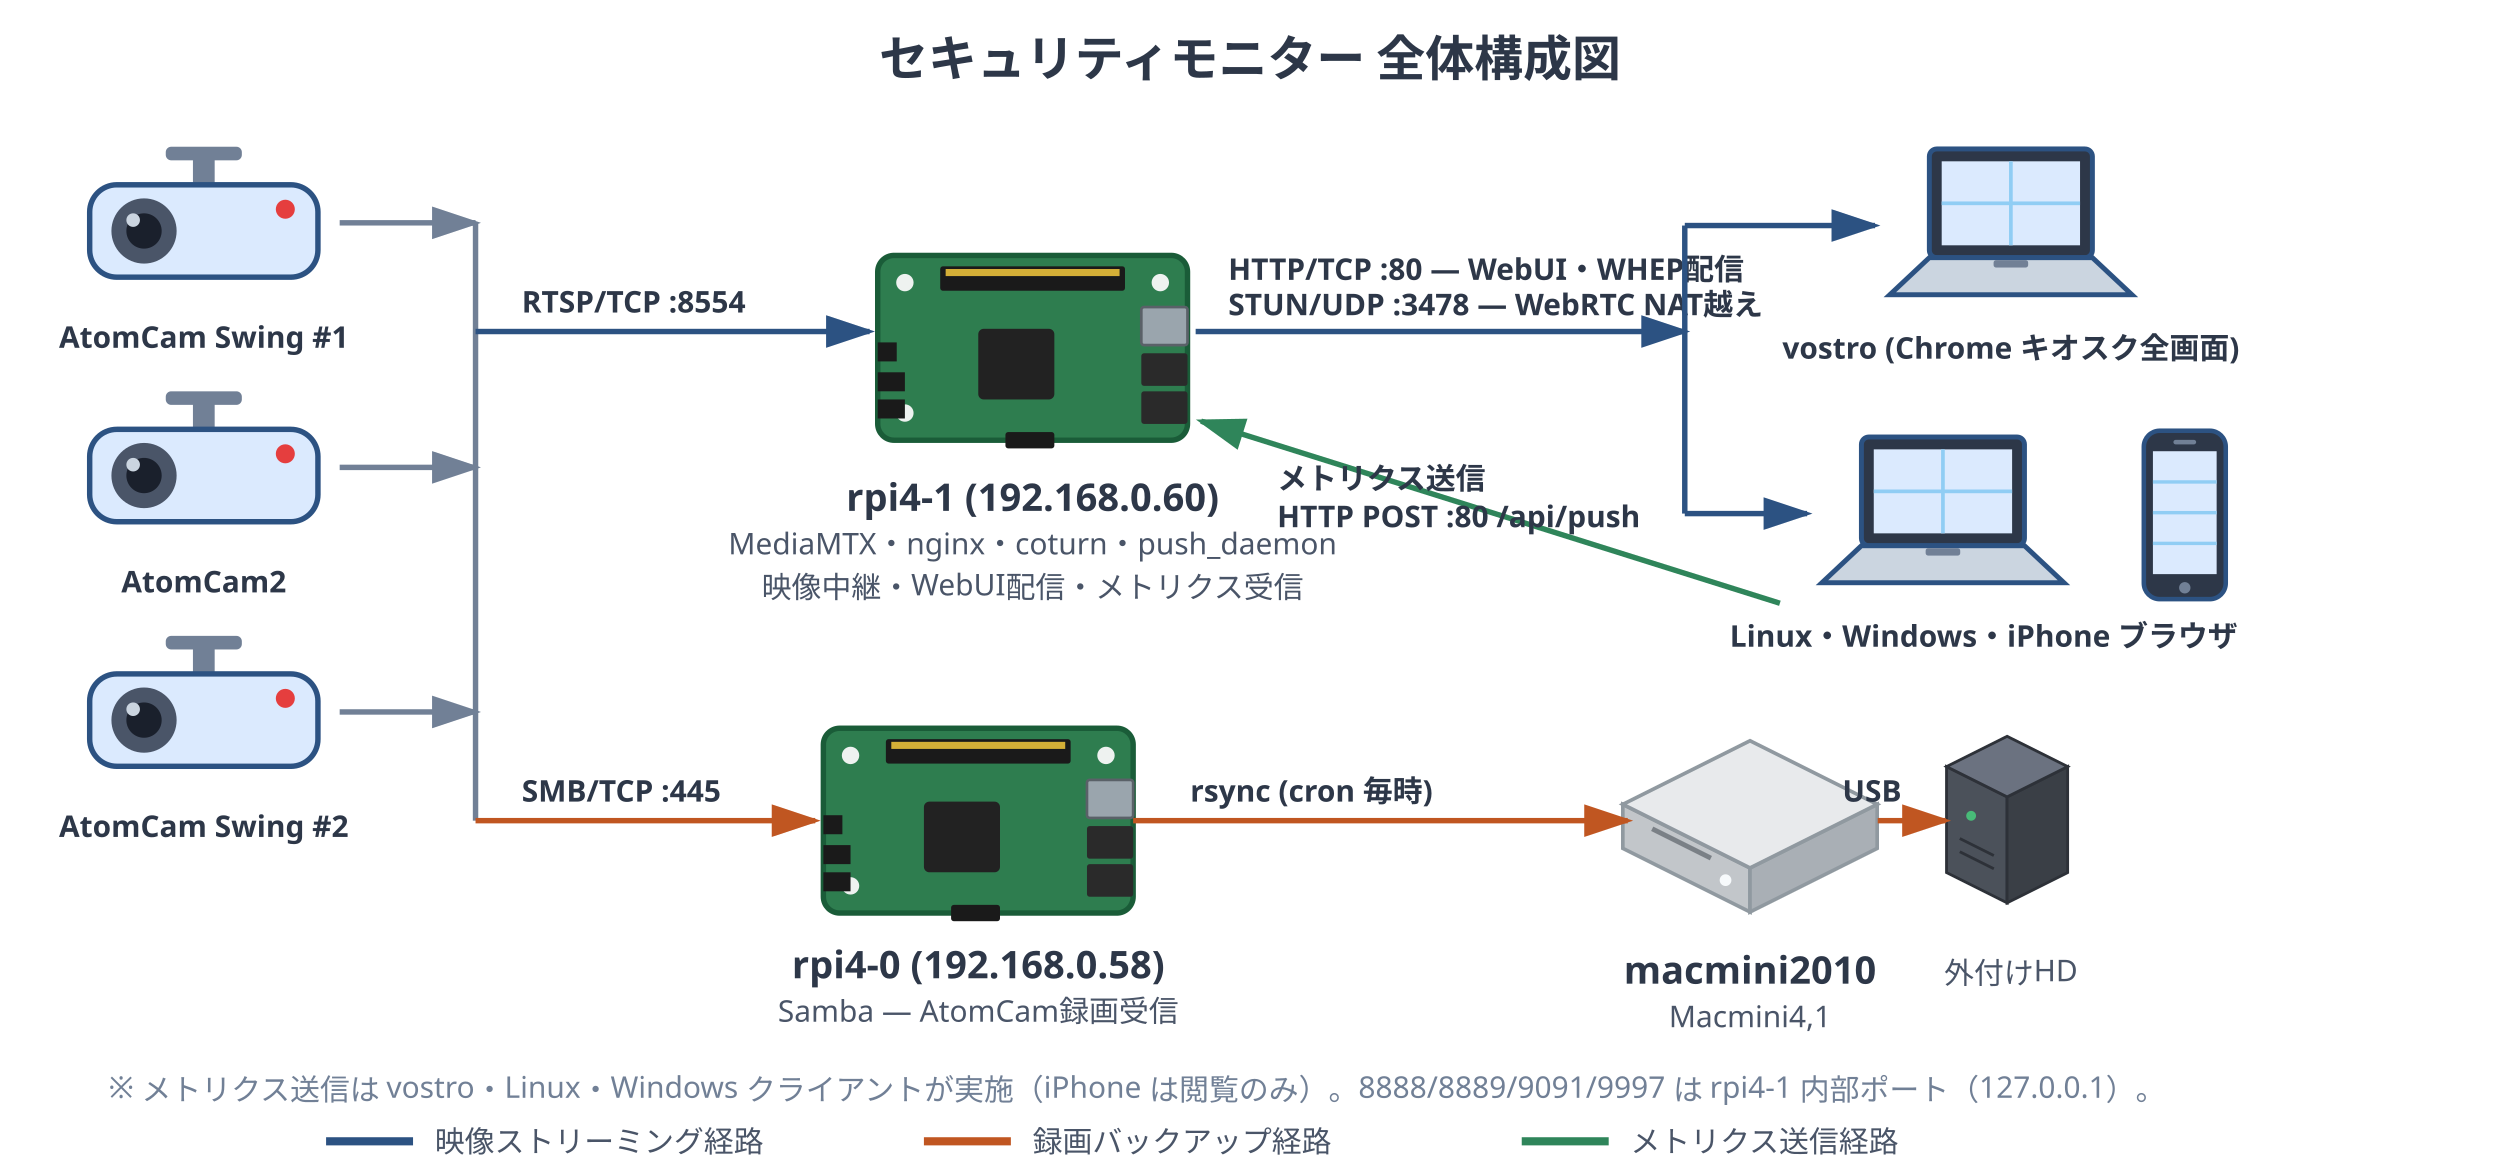
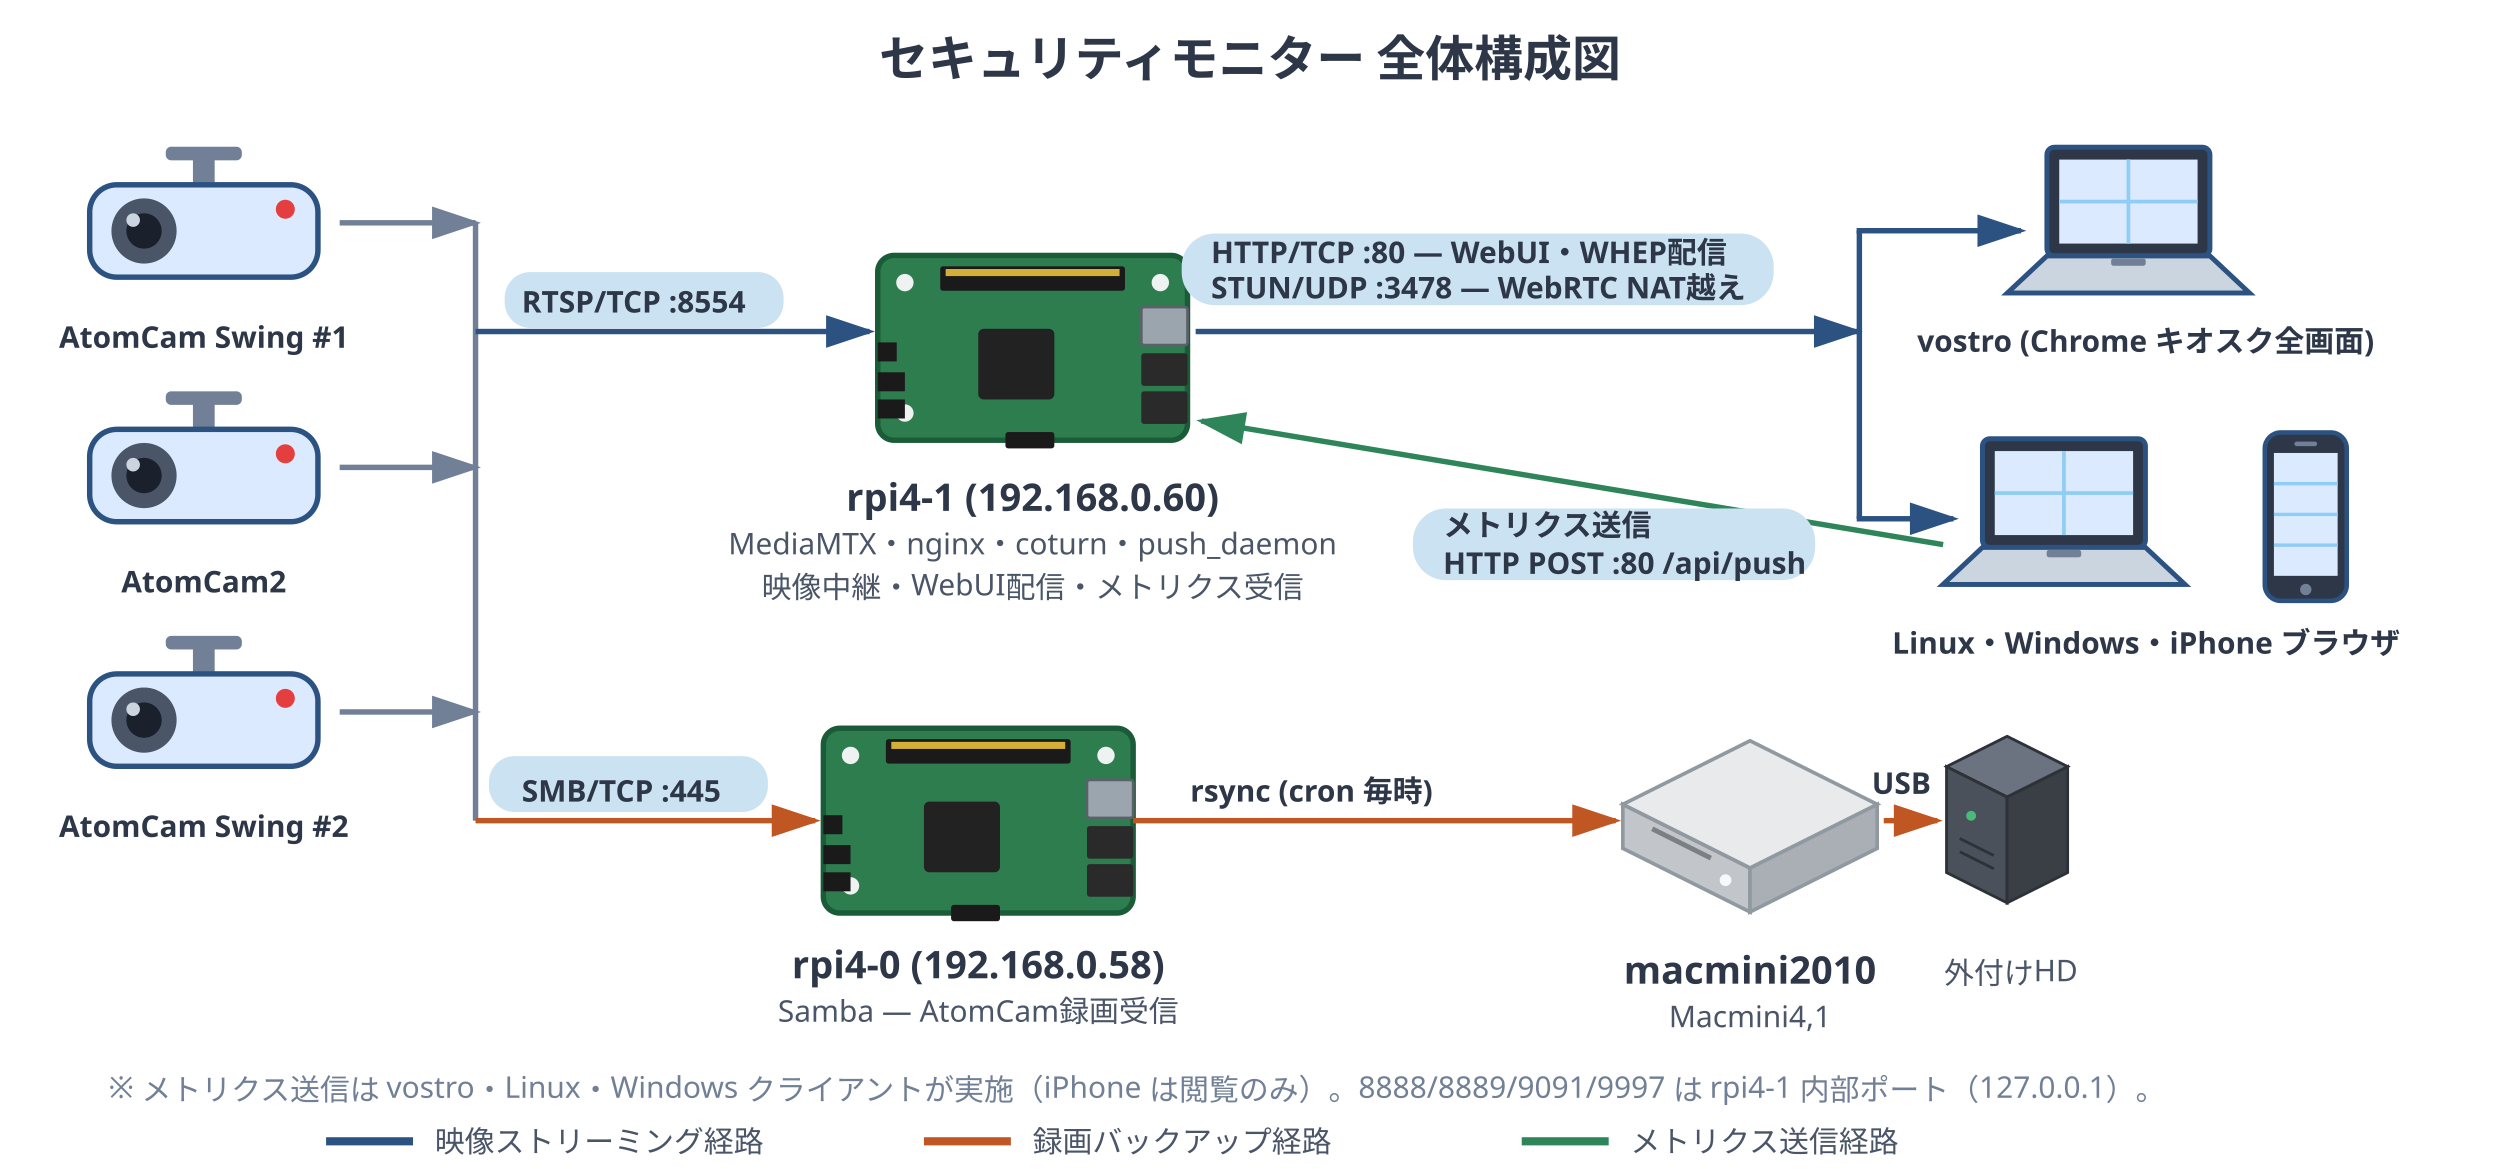
- <svg xmlns="http://www.w3.org/2000/svg" viewBox="0 0 920 430">
-   <defs>
-     <style>
+ <svg xmlns="http://www.w3.org/2000/svg" viewBox="0 0 920 430" version="1.1" id="svg61">
+   <defs id="defs34">
+     <style id="style1">
      .server  { fill:#fff5e6; stroke:#c05621; stroke-width:2; }
      .title   { font-family:'Segoe UI',sans-serif; font-size:18px; font-weight:bold; fill:#2d3748; }
      .name    { font-family:'Segoe UI',sans-serif; font-size:14px; font-weight:bold; fill:#2d3748; }
      .camname { font-family:'Segoe UI',sans-serif; font-size:11px; font-weight:bold; fill:#2d3748; }
      .sub     { font-family:'Segoe UI',sans-serif; font-size:11px; fill:#4a5568; }
      .flow    { font-family:'Segoe UI',sans-serif; font-size:11px; font-weight:bold; fill:#2d3748; }
      .note    { font-family:'Segoe UI',sans-serif; font-size:11px; fill:#718096; }
      .stream  { stroke:#2c5282; stroke-width:2; fill:none; }
      .backup  { stroke:#c05621; stroke-width:2; fill:none; }
      .metric  { stroke:#2f855a; stroke-width:2; fill:none; }
      .bus     { stroke:#718096; stroke-width:2; fill:none; }
    </style>
    <marker id="ab" markerWidth="9" markerHeight="9" refX="8" refY="3" orient="auto">
-       <polygon points="0 0,9 3,0 6" fill="#2c5282" />
+       <polygon points="0 0,9 3,0 6" fill="#2c5282" id="polygon1" />
    </marker>
    <marker id="ao" markerWidth="9" markerHeight="9" refX="8" refY="3" orient="auto">
-       <polygon points="0 0,9 3,0 6" fill="#c05621" />
+       <polygon points="0 0,9 3,0 6" fill="#c05621" id="polygon2" />
    </marker>
    <marker id="agr" markerWidth="9" markerHeight="9" refX="8" refY="3" orient="auto">
-       <polygon points="0 0,9 3,0 6" fill="#2f855a" />
+       <polygon points="0 0,9 3,0 6" fill="#2f855a" id="polygon3" />
    </marker>
    <marker id="ag" markerWidth="9" markerHeight="9" refX="8" refY="3" orient="auto">
-       <polygon points="0 0,9 3,0 6" fill="#718096" />
+       <polygon points="0 0,9 3,0 6" fill="#718096" id="polygon4" />
    </marker>
    <symbol id="cam" viewBox="0 0 100 56">
-       <rect x="36" y="0" width="28" height="5" rx="2" fill="#718096" />
-       <rect x="46" y="3" width="8" height="13" fill="#718096" />
-       <rect x="8" y="14" width="84" height="34" rx="10" fill="#dbeafe" stroke="#2c5282" stroke-width="2" />
-       <circle cx="28" cy="31" r="12" fill="#4a5568" />
-       <circle cx="28" cy="31" r="6.5" fill="#1a202c" />
-       <circle cx="24" cy="27" r="2.5" fill="#cbd5e0" />
-       <circle cx="80" cy="23" r="3.5" fill="#e53e3e" />
+       <rect x="36" y="0" width="28" height="5" rx="2" fill="#718096" id="rect4" />
+       <rect x="46" y="3" width="8" height="13" fill="#718096" id="rect5" />
+       <rect x="8" y="14" width="84" height="34" rx="10" fill="#dbeafe" stroke="#2c5282" stroke-width="2" id="rect6" />
+       <circle cx="28" cy="31" r="12" fill="#4a5568" id="circle6" />
+       <circle cx="28" cy="31" r="6.5" fill="#1a202c" id="circle7" />
+       <circle cx="24" cy="27" r="2.5" fill="#cbd5e0" id="circle8" />
+       <circle cx="80" cy="23" r="3.5" fill="#e53e3e" id="circle9" />
    </symbol>
    <symbol id="laptop" viewBox="0 0 110 72">
-       <rect x="22" y="5" width="66" height="44" rx="3" fill="#2d3748" stroke="#2c5282" stroke-width="2" />
-       <rect x="27" y="10" width="56" height="34" fill="#dbeafe" />
-       <line x1="55" y1="10" x2="55" y2="44" stroke="#90cdf4" stroke-width="1.5" />
-       <line x1="27" y1="27" x2="83" y2="27" stroke="#90cdf4" stroke-width="1.5" />
-       <polygon points="22,49 88,49 104,64 6,64" fill="#cbd5e0" stroke="#2c5282" stroke-width="2" />
-       <rect x="48" y="50" width="14" height="3" rx="1" fill="#718096" />
+       <rect x="22" y="5" width="66" height="44" rx="3" fill="#2d3748" stroke="#2c5282" stroke-width="2" id="rect9" />
+       <rect x="27" y="10" width="56" height="34" fill="#dbeafe" id="rect10" />
+       <line x1="55" y1="10" x2="55" y2="44" stroke="#90cdf4" stroke-width="1.5" id="line10" />
+       <line x1="27" y1="27" x2="83" y2="27" stroke="#90cdf4" stroke-width="1.5" id="line11" />
+       <polygon points="22,49 88,49 104,64 6,64" fill="#cbd5e0" stroke="#2c5282" stroke-width="2" id="polygon11" />
+       <rect x="48" y="50" width="14" height="3" rx="1" fill="#718096" id="rect11" />
    </symbol>
    <symbol id="phone" viewBox="0 0 50 80">
-       <rect x="7" y="3" width="36" height="74" rx="7" fill="#2d3748" stroke="#2c5282" stroke-width="2" />
-       <rect x="11" y="12" width="28" height="54" fill="#dbeafe" />
-       <line x1="11" y1="25.5" x2="39" y2="25.5" stroke="#90cdf4" stroke-width="1.5" />
-       <line x1="11" y1="39" x2="39" y2="39" stroke="#90cdf4" stroke-width="1.5" />
-       <line x1="11" y1="52.5" x2="39" y2="52.5" stroke="#90cdf4" stroke-width="1.5" />
-       <rect x="20" y="7" width="10" height="2" rx="1" fill="#718096" />
-       <circle cx="25" cy="72" r="2.5" fill="#718096" />
+       <rect x="7" y="3" width="36" height="74" rx="7" fill="#2d3748" stroke="#2c5282" stroke-width="2" id="rect12" />
+       <rect x="11" y="12" width="28" height="54" fill="#dbeafe" id="rect13" />
+       <line x1="11" y1="25.5" x2="39" y2="25.5" stroke="#90cdf4" stroke-width="1.5" id="line13" />
+       <line x1="11" y1="39" x2="39" y2="39" stroke="#90cdf4" stroke-width="1.5" id="line14" />
+       <line x1="11" y1="52.5" x2="39" y2="52.5" stroke="#90cdf4" stroke-width="1.5" id="line15" />
+       <rect x="20" y="7" width="10" height="2" rx="1" fill="#718096" id="rect15" />
+       <circle cx="25" cy="72" r="2.5" fill="#718096" id="circle15" />
    </symbol>
    <symbol id="rpi" viewBox="0 0 120 80">
-       <rect x="3" y="6" width="114" height="68" rx="6" fill="#2e7d4f" stroke="#1a5c38" stroke-width="2" />
-       <circle cx="13" cy="16" r="3.2" fill="#eef2f0" />
-       <circle cx="107" cy="16" r="3.2" fill="#eef2f0" />
-       <circle cx="13" cy="64" r="3.2" fill="#eef2f0" />
-       <circle cx="107" cy="64" r="3.2" fill="#eef2f0" />
-       <rect x="26" y="10" width="68" height="9" rx="1" fill="#1a1a1a" />
-       <rect x="28" y="11" width="64" height="2.6" fill="#d4af37" />
-       <rect x="40" y="33" width="28" height="26" rx="2" fill="#222222" />
-       <rect x="100" y="25" width="17" height="14" rx="1" fill="#9aa5ad" stroke="#5a6168" stroke-width="1" />
-       <rect x="100" y="42" width="17" height="12" rx="1" fill="#2a2a2a" />
-       <rect x="100" y="56" width="17" height="12" rx="1" fill="#2a2a2a" />
-       <rect x="3" y="38" width="7" height="7" fill="#1a1a1a" />
-       <rect x="3" y="49" width="10" height="7" fill="#1a1a1a" />
-       <rect x="3" y="59" width="10" height="7" fill="#1a1a1a" />
-       <rect x="50" y="71" width="18" height="6" rx="1" fill="#1a1a1a" />
+       <rect x="3" y="6" width="114" height="68" rx="6" fill="#2e7d4f" stroke="#1a5c38" stroke-width="2" id="rect16" />
+       <circle cx="13" cy="16" r="3.2" fill="#eef2f0" id="circle16" />
+       <circle cx="107" cy="16" r="3.2" fill="#eef2f0" id="circle17" />
+       <circle cx="13" cy="64" r="3.2" fill="#eef2f0" id="circle18" />
+       <circle cx="107" cy="64" r="3.2" fill="#eef2f0" id="circle19" />
+       <rect x="26" y="10" width="68" height="9" rx="1" fill="#1a1a1a" id="rect19" />
+       <rect x="28" y="11" width="64" height="2.6" fill="#d4af37" id="rect20" />
+       <rect x="40" y="33" width="28" height="26" rx="2" fill="#222222" id="rect21" />
+       <rect x="100" y="25" width="17" height="14" rx="1" fill="#9aa5ad" stroke="#5a6168" stroke-width="1" id="rect22" />
+       <rect x="100" y="42" width="17" height="12" rx="1" fill="#2a2a2a" id="rect23" />
+       <rect x="100" y="56" width="17" height="12" rx="1" fill="#2a2a2a" id="rect24" />
+       <rect x="3" y="38" width="7" height="7" fill="#1a1a1a" id="rect25" />
+       <rect x="3" y="49" width="10" height="7" fill="#1a1a1a" id="rect26" />
+       <rect x="3" y="59" width="10" height="7" fill="#1a1a1a" id="rect27" />
+       <rect x="50" y="71" width="18" height="6" rx="1" fill="#1a1a1a" id="rect28" />
    </symbol>
    <symbol id="macmini" viewBox="0 0 120 90">
-       <polygon points="8,40 60,66 60,84 8,58" fill="#c2c6ca" stroke="#9099a0" stroke-width="1.5" />
-       <polygon points="60,66 112,40 112,58 60,84" fill="#a9afb5" stroke="#9099a0" stroke-width="1.5" />
-       <polygon points="60,14 112,40 60,66 8,40" fill="#e8eaec" stroke="#9099a0" stroke-width="1.5" />
-       <line x1="20" y1="50" x2="44" y2="62" stroke="#7a8086" stroke-width="2" />
-       <circle cx="50" cy="71" r="2.4" fill="#f7fafc" />
+       <polygon points="8,40 60,66 60,84 8,58" fill="#c2c6ca" stroke="#9099a0" stroke-width="1.5" id="polygon28" />
+       <polygon points="60,66 112,40 112,58 60,84" fill="#a9afb5" stroke="#9099a0" stroke-width="1.5" id="polygon29" />
+       <polygon points="60,14 112,40 60,66 8,40" fill="#e8eaec" stroke="#9099a0" stroke-width="1.5" id="polygon30" />
+       <line x1="20" y1="50" x2="44" y2="62" stroke="#7a8086" stroke-width="2" id="line30" />
+       <circle cx="50" cy="71" r="2.4" fill="#f7fafc" id="circle30" />
    </symbol>
    <symbol id="exthd" viewBox="0 0 80 112">
-       <polygon points="6,26 38,42 38,98 6,82" fill="#4b515a" stroke="#2d3138" stroke-width="1.5" />
-       <polygon points="38,42 70,26 70,82 38,98" fill="#3a3f46" stroke="#2d3138" stroke-width="1.5" />
-       <polygon points="38,10 70,26 38,42 6,26" fill="#6b7280" stroke="#2d3138" stroke-width="1.5" />
-       <circle cx="19" cy="52" r="2.6" fill="#48bb78" />
-       <line x1="13" y1="64" x2="31" y2="73" stroke="#2d3138" stroke-width="1.5" />
-       <line x1="13" y1="71" x2="31" y2="80" stroke="#2d3138" stroke-width="1.5" />
+       <polygon points="6,26 38,42 38,98 6,82" fill="#4b515a" stroke="#2d3138" stroke-width="1.5" id="polygon31" />
+       <polygon points="38,42 70,26 70,82 38,98" fill="#3a3f46" stroke="#2d3138" stroke-width="1.5" id="polygon32" />
+       <polygon points="38,10 70,26 38,42 6,26" fill="#6b7280" stroke="#2d3138" stroke-width="1.5" id="polygon33" />
+       <circle cx="19" cy="52" r="2.6" fill="#48bb78" id="circle33" />
+       <line x1="13" y1="64" x2="31" y2="73" stroke="#2d3138" stroke-width="1.5" id="line33" />
+       <line x1="13" y1="71" x2="31" y2="80" stroke="#2d3138" stroke-width="1.5" id="line34" />
    </symbol>
  </defs>
-   <text class="title" x="460" y="28" text-anchor="middle">セキュリティモニター 全体構成図</text>
-   <use href="#cam" x="25" y="54" width="100" height="56" />
-   <text class="camname" x="75" y="128" text-anchor="middle">AtomCam Swing #1</text>
-   <use href="#cam" x="25" y="144" width="100" height="56" />
-   <text class="camname" x="75" y="218" text-anchor="middle">AtomCam2</text>
-   <use href="#cam" x="25" y="234" width="100" height="56" />
-   <text class="camname" x="75" y="308" text-anchor="middle">AtomCam Swing #2</text>
-   <path class="bus" d="M 125 82  L 175 82" marker-end="url(#ag)" />
-   <path class="bus" d="M 125 172 L 175 172" marker-end="url(#ag)" />
-   <path class="bus" d="M 125 262 L 175 262" marker-end="url(#ag)" />
-   <line class="bus" x1="175" y1="82" x2="175" y2="302" />
-   <use href="#rpi" x="320" y="88" width="120" height="80" />
-   <text class="name" x="380" y="188" text-anchor="middle">rpi4-1 (192.168.0.60)</text>
-   <text class="sub" x="380" y="204" text-anchor="middle">MediaMTX・nginx・coturn・push_daemon</text>
-   <text class="sub" x="380" y="220" text-anchor="middle">映像中継・WebUI配信・メトリクス受信</text>
-   <path class="stream" d="M 175 122 L 320 122" marker-end="url(#ab)" />
-   <text class="flow" x="192" y="115">RTSP/TCP :8554</text>
-   <use href="#rpi" x="300" y="262" width="120" height="80" />
-   <text class="name" x="360" y="360" text-anchor="middle">rpi4-0 (192.168.0.58)</text>
-   <text class="sub" x="360" y="376" text-anchor="middle">Samba — AtomCam録画受信</text>
-   <path class="backup" d="M 175 302 L 300 302" marker-end="url(#ao)" />
-   <text class="flow" x="192" y="295">SMB/TCP :445</text>
-   <use href="#macmini" x="590" y="260" width="108" height="81" />
-   <text class="name" x="644" y="362" text-anchor="middle">macmini2010</text>
-   <text class="sub" x="644" y="378" text-anchor="middle">Macmini4,1</text>
-   <use href="#exthd" x="712" y="264" width="56" height="78" />
-   <text class="sub" x="740" y="362" text-anchor="middle">外付けHD</text>
-   <path class="backup" d="M 417 302 L 599 302" marker-end="url(#ao)" />
-   <text class="flow" x="438" y="295">rsync (cron 毎時)</text>
-   <path class="backup" d="M 691 302 L 716 302" marker-end="url(#ao)" />
-   <text class="flow" x="678" y="295">USB</text>
-   <use href="#laptop" x="690" y="50" width="100" height="66" />
-   <text class="camname" x="740" y="132" text-anchor="middle">vostro (Chrome キオスク全画面)</text>
-   <use href="#laptop" x="665" y="156" width="100" height="66" />
-   <use href="#phone" x="783" y="156" width="42" height="67" />
-   <text class="camname" x="730" y="238" text-anchor="middle">Linux・Windows・iPhone ブラウザ</text>
-   <path class="stream" d="M 440 122 L 620 122" marker-end="url(#ab)" />
-   <text class="flow" x="452" y="103">HTTP/TCP :80 — WebUI・WHEP配信</text>
-   <text class="flow" x="452" y="116">STUN/UDP :3478 — WebRTC NAT越え</text>
-   <line class="stream" x1="620" y1="83" x2="620" y2="189" />
-   <path class="stream" d="M 620 83  L 690 83" marker-end="url(#ab)" />
-   <path class="stream" d="M 620 189 L 665 189" marker-end="url(#ab)" />
-   <path class="metric" d="M 655 222 L 442 155" marker-end="url(#agr)" />
-   <text class="flow" x="470" y="180" fill="#2f855a">メトリクス送信</text>
-   <text class="flow" x="470" y="194" fill="#2f855a">HTTP POST :80 /api/push</text>
-   <text class="note" x="40" y="404">※ メトリクス送信は vostro・Linux・Windows クライアントが実施（iPhone は閲覧のみ）。8888/8889/9091/9997 は rpi4-1 内部ポート（127.0.0.1）。</text>
-   <line x1="120" y1="420" x2="152" y2="420" stroke="#2c5282" stroke-width="3" />
-   <text class="sub" x="160" y="424">映像ストリーミング経路</text>
-   <line x1="340" y1="420" x2="372" y2="420" stroke="#c05621" stroke-width="3" />
-   <text class="sub" x="380" y="424">録画バックアップ経路</text>
-   <line x1="560" y1="420" x2="592" y2="420" stroke="#2f855a" stroke-width="3" />
-   <text class="sub" x="600" y="424">メトリクス送信経路</text>
+   <text class="title" x="460" y="28" text-anchor="middle" id="text34">セキュリティモニター 全体構成図</text>
+   <use href="#cam" x="25" y="54" width="100" height="56" id="use34" />
+   <text class="camname" x="75" y="128" text-anchor="middle" id="text35">AtomCam Swing #1</text>
+   <use href="#cam" x="25" y="144" width="100" height="56" id="use35" />
+   <text class="camname" x="75" y="218" text-anchor="middle" id="text36">AtomCam2</text>
+   <use href="#cam" x="25" y="234" width="100" height="56" id="use36" />
+   <text class="camname" x="75" y="308" text-anchor="middle" id="text37">AtomCam Swing #2</text>
+   <path class="bus" d="M 125 82  L 175 82" marker-end="url(#ag)" id="path37" />
+   <path class="bus" d="M 125 172 L 175 172" marker-end="url(#ag)" id="path38" />
+   <path class="bus" d="M 125 262 L 175 262" marker-end="url(#ag)" id="path39" />
+   <line class="bus" x1="175" y1="82" x2="175" y2="302" id="line39" />
+   <use href="#rpi" x="320" y="88" width="120" height="80" id="use39" />
+   <text class="name" x="380" y="188" text-anchor="middle" id="text39">rpi4-1 (192.168.0.60)</text>
+   <text class="sub" x="380" y="204" text-anchor="middle" id="text40">MediaMTX・nginx・coturn・push_daemon</text>
+   <text class="sub" x="380" y="220" text-anchor="middle" id="text41">映像中継・WebUI配信・メトリクス受信</text>
+   <path class="stream" d="M 175 122 L 320 122" marker-end="url(#ab)" id="path41" />
+   <rect style="fill:#cbe2f3;fill-opacity:1;stroke:none;stroke-width:1.475;stroke-linecap:round;stroke-linejoin:bevel;stroke-dasharray:2.458, 1.966;paint-order:stroke fill markers" id="rect4124-3" width="102.643" height="20.579" x="185.718" y="100.116" ry="9.461" />
+   <text class="flow" x="192" y="115" id="text42">RTSP/TCP :8554</text>
+   <use href="#rpi" x="300" y="262" width="120" height="80" id="use42" />
+   <text class="name" x="360" y="360" text-anchor="middle" id="text43">rpi4-0 (192.168.0.58)</text>
+   <text class="sub" x="360" y="376" text-anchor="middle" id="text44">Samba — AtomCam録画受信</text>
+   <path class="backup" d="M 175 302 L 300 302" marker-end="url(#ao)" id="path44" />
+   <rect style="fill:#cbe2f3;fill-opacity:1;stroke:none;stroke-width:1.475;stroke-linecap:round;stroke-linejoin:bevel;stroke-dasharray:2.458, 1.966;paint-order:stroke fill markers" id="rect4268" width="102.643" height="20.579" x="179.937" y="278.248" ry="9.461" />
+   <text class="flow" x="192" y="295" id="text45">SMB/TCP :445</text>
+   <text class="name" x="644" y="362" text-anchor="middle" id="text46">macmini2010</text>
+   <text class="sub" x="644" y="378" text-anchor="middle" id="text47">Macmini4,1</text>
+   <text class="sub" x="740" y="362" text-anchor="middle" id="text48">外付けHD</text>
+   <path class="backup" d="M 417,302 H 594.596" marker-end="url(#ao)" id="path48" />
+   <text class="flow" x="438" y="295" id="text49">rsync (cron 毎時)</text>
+   <path class="backup" d="m 693.226,302 h 19.71" marker-end="url(#ao)" id="path49" />
+   <use href="#laptop" x="690" y="50" width="100" height="66" id="use50" transform="translate(43.25482,-0.6361003)" />
+   <text class="camname" x="789.616" y="129.456" text-anchor="middle" id="text51">vostro (Chrome キオスク全画面)</text>
+   <g id="g2" transform="translate(44.52702,0.6361003)">
+     <use href="#laptop" x="665" y="156" width="100" height="66" id="use51" />
+     <use href="#phone" x="783" y="156" width="42" height="67" id="use52" />
+   </g>
+   <text class="camname" x="789.793" y="240.544" text-anchor="middle" id="text52">Linux・Windows・iPhone ブラウザ</text>
+   <path class="stream" d="M 440,122 H 683.54" marker-end="url(#ab)" id="path52" />
+   <rect style="fill:#cbe2f3;fill-opacity:1;stroke:none;stroke-width:2.432;stroke-linecap:round;stroke-linejoin:bevel;stroke-dasharray:4.053, 3.243;paint-order:stroke fill markers" id="rect425" width="217.864" height="26.373" x="434.86" y="85.937" ry="12.125" />
+   <g id="g4" transform="translate(-6.327372,-6.196719)">
+     <text class="flow" x="452" y="103" id="text53">HTTP/TCP :80 — WebUI・WHEP配信</text>
+     <text class="flow" x="452" y="116" id="text54">STUN/UDP :3478 — WebRTC NAT越え</text>
+   </g>
+   <g id="g1" transform="translate(53.43242,1.908301)">
+     <line class="stream" x1="630.814" y1="83" x2="630.814" y2="189" id="line54" />
+     <path class="stream" d="M 629.801,83 H 690.273" marker-end="url(#ab)" id="path54" />
+     <path class="stream" d="m 629.839,189 h 35.58" marker-end="url(#ab)" id="path55" />
+   </g>
+   <path class="metric" d="M 715.067,200.419 442.179,154.954" marker-end="url(#agr)" id="path56" />
+   <text class="note" x="40" y="404" id="text58">※ メトリクス送信は vostro・Linux・Windows クライアントが実施（iPhone は閲覧のみ）。8888/8889/9091/9997 は rpi4-1 内部ポート（127.0.0.1）。</text>
+   <line x1="120" y1="420" x2="152" y2="420" stroke="#2c5282" stroke-width="3" id="line58" />
+   <text class="sub" x="160" y="424" id="text59">映像ストリーミング経路</text>
+   <line x1="340" y1="420" x2="372" y2="420" stroke="#c05621" stroke-width="3" id="line59" />
+   <text class="sub" x="380" y="424" id="text60">録画バックアップ経路</text>
+   <line x1="560" y1="420" x2="592" y2="420" stroke="#2f855a" stroke-width="3" id="line60" />
+   <text class="sub" x="600" y="424" id="text61">メトリクス送信経路</text>
+   <use href="#macmini" x="590" y="260" width="108" height="81" id="use45" />
+   <text class="flow" x="688.814" y="292.138" id="text50">USB</text>
+   <rect style="fill:#cbe2f3;fill-opacity:1;stroke:none;stroke-width:2.005;stroke-linecap:round;stroke-linejoin:bevel;stroke-dasharray:3.341, 2.673;paint-order:stroke fill markers" id="rect4124" width="148.029" height="26.373" x="519.961" y="187.11" ry="12.125" />
+   <g id="g3" transform="translate(61.06562,17.17471)">
+     <text class="flow" x="470" y="180" fill="#2f855a" id="text56">メトリクス送信</text>
+     <text class="flow" x="470" y="194" fill="#2f855a" id="text57">HTTP POST :80 /api/push</text>
+   </g>
+   <use href="#exthd" x="712" y="264" width="56" height="78" id="use47" />
</svg>
